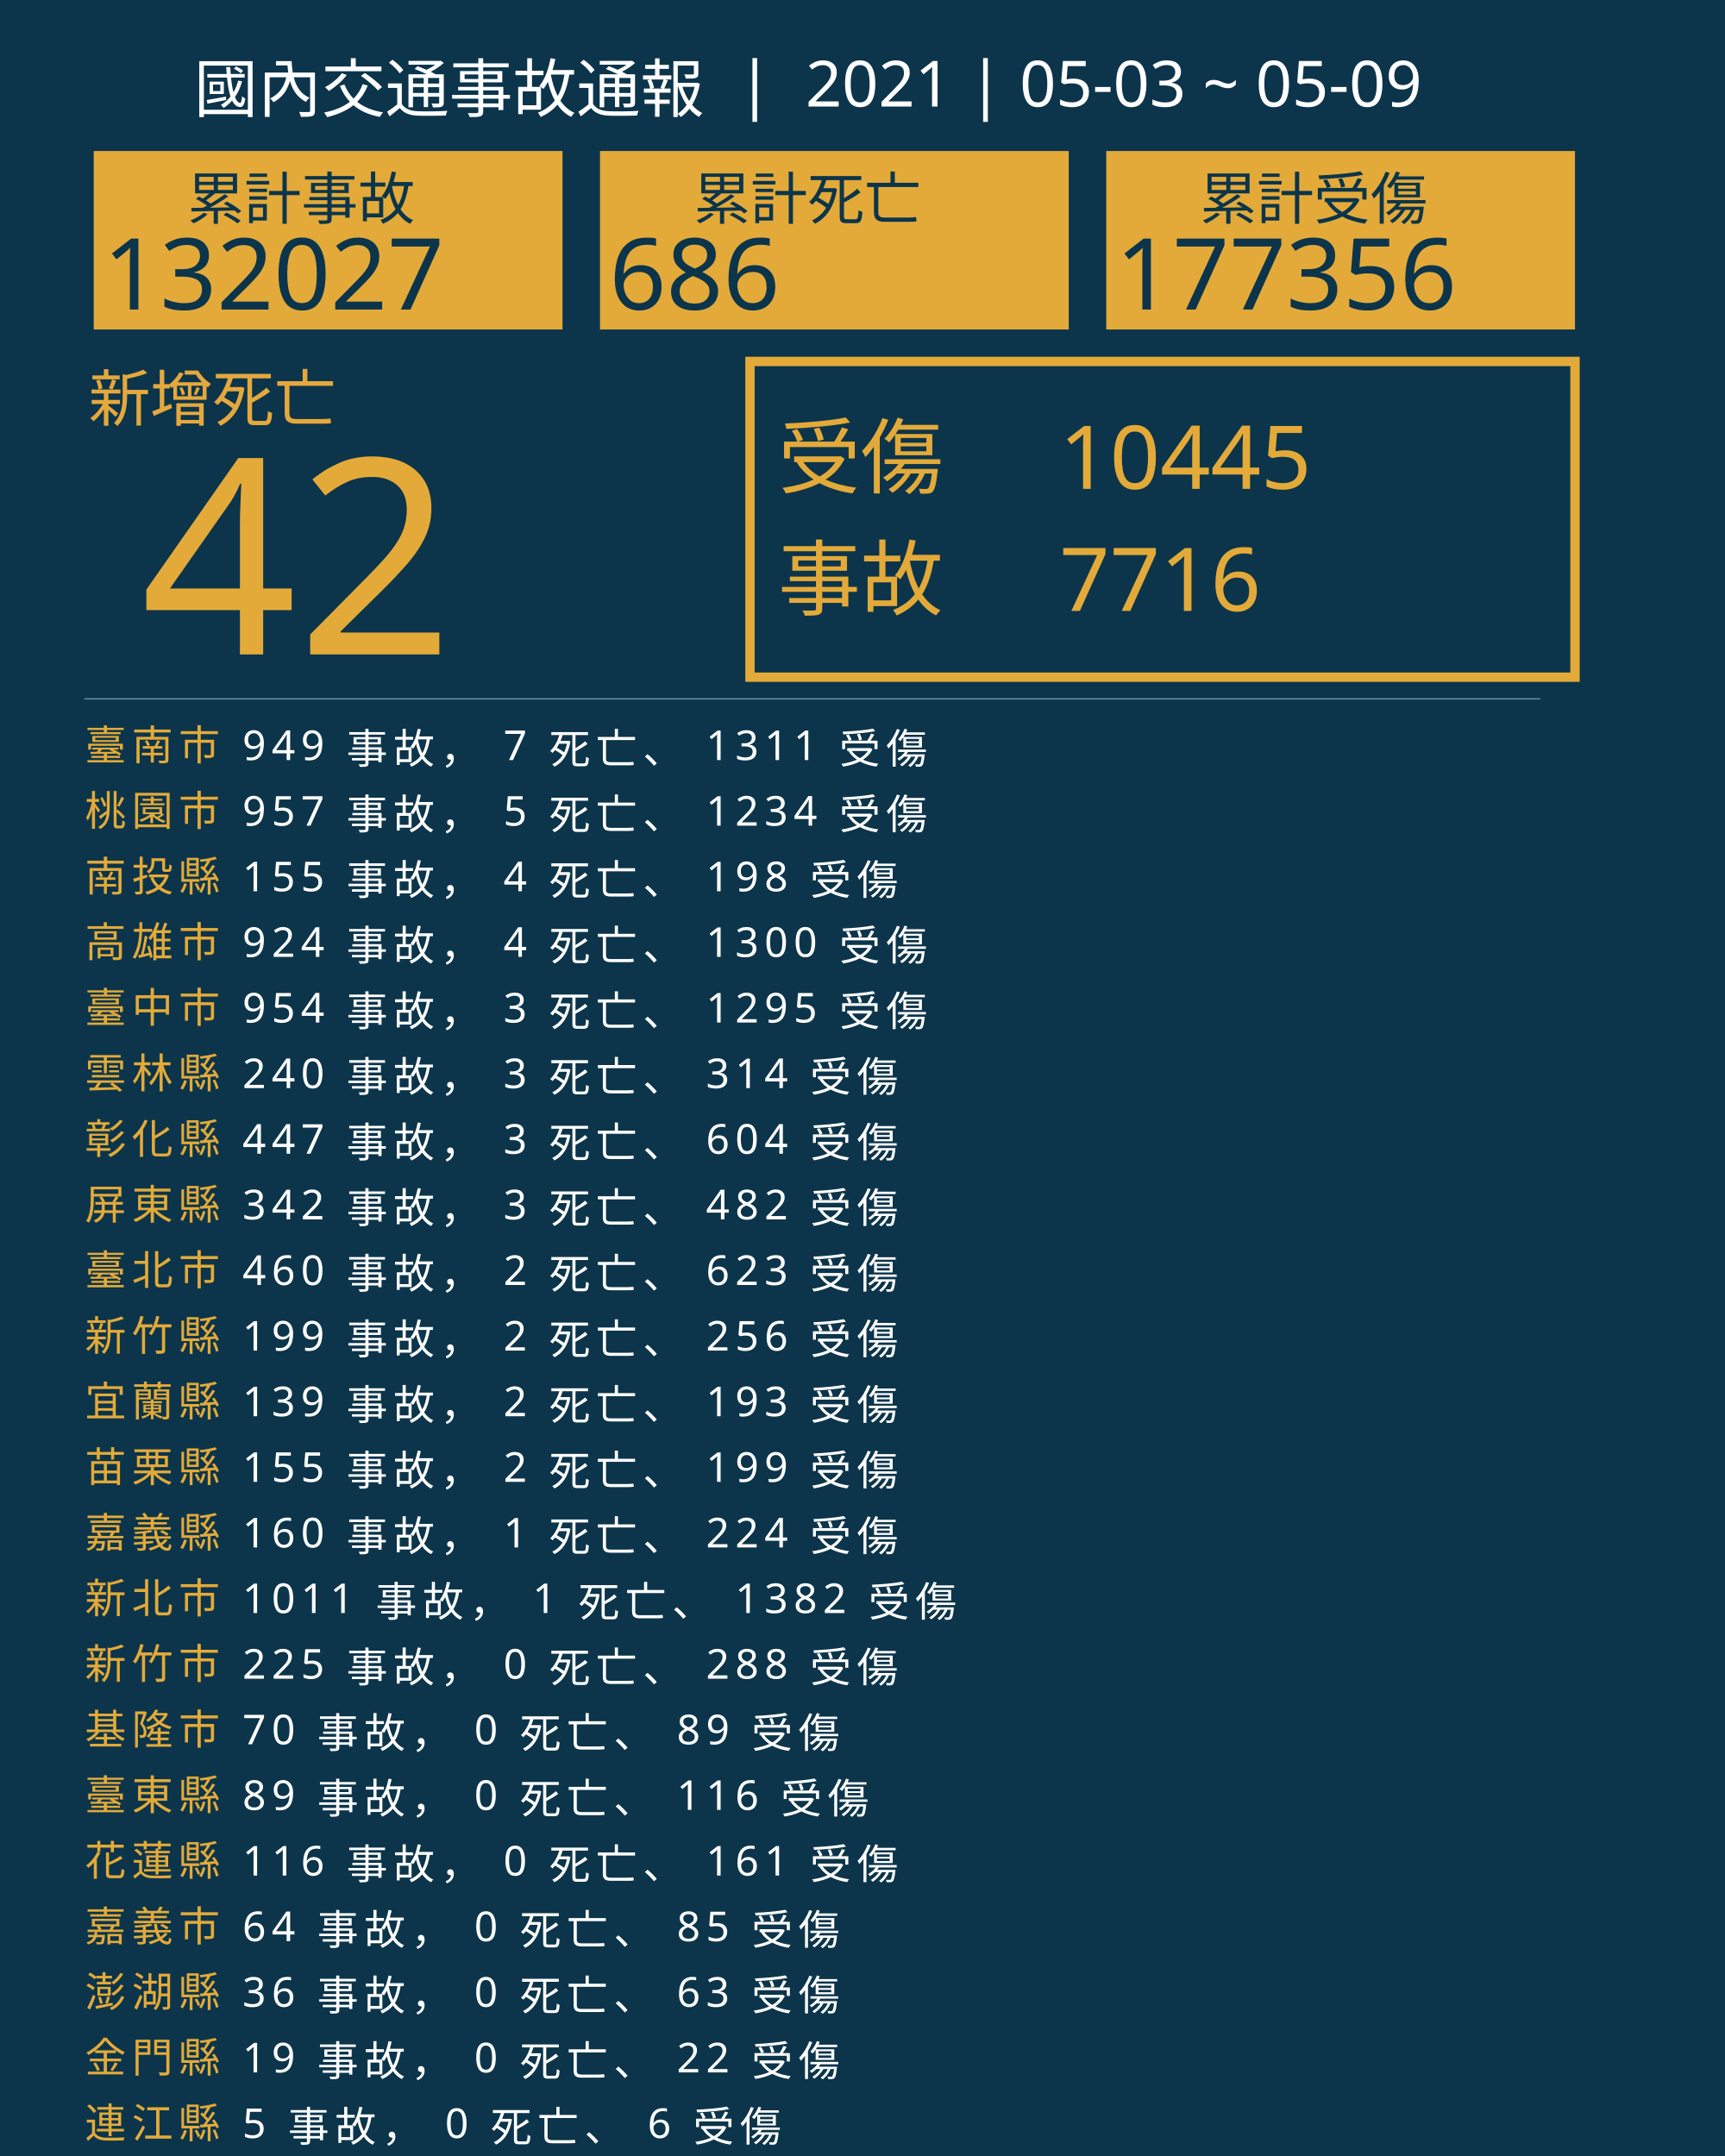
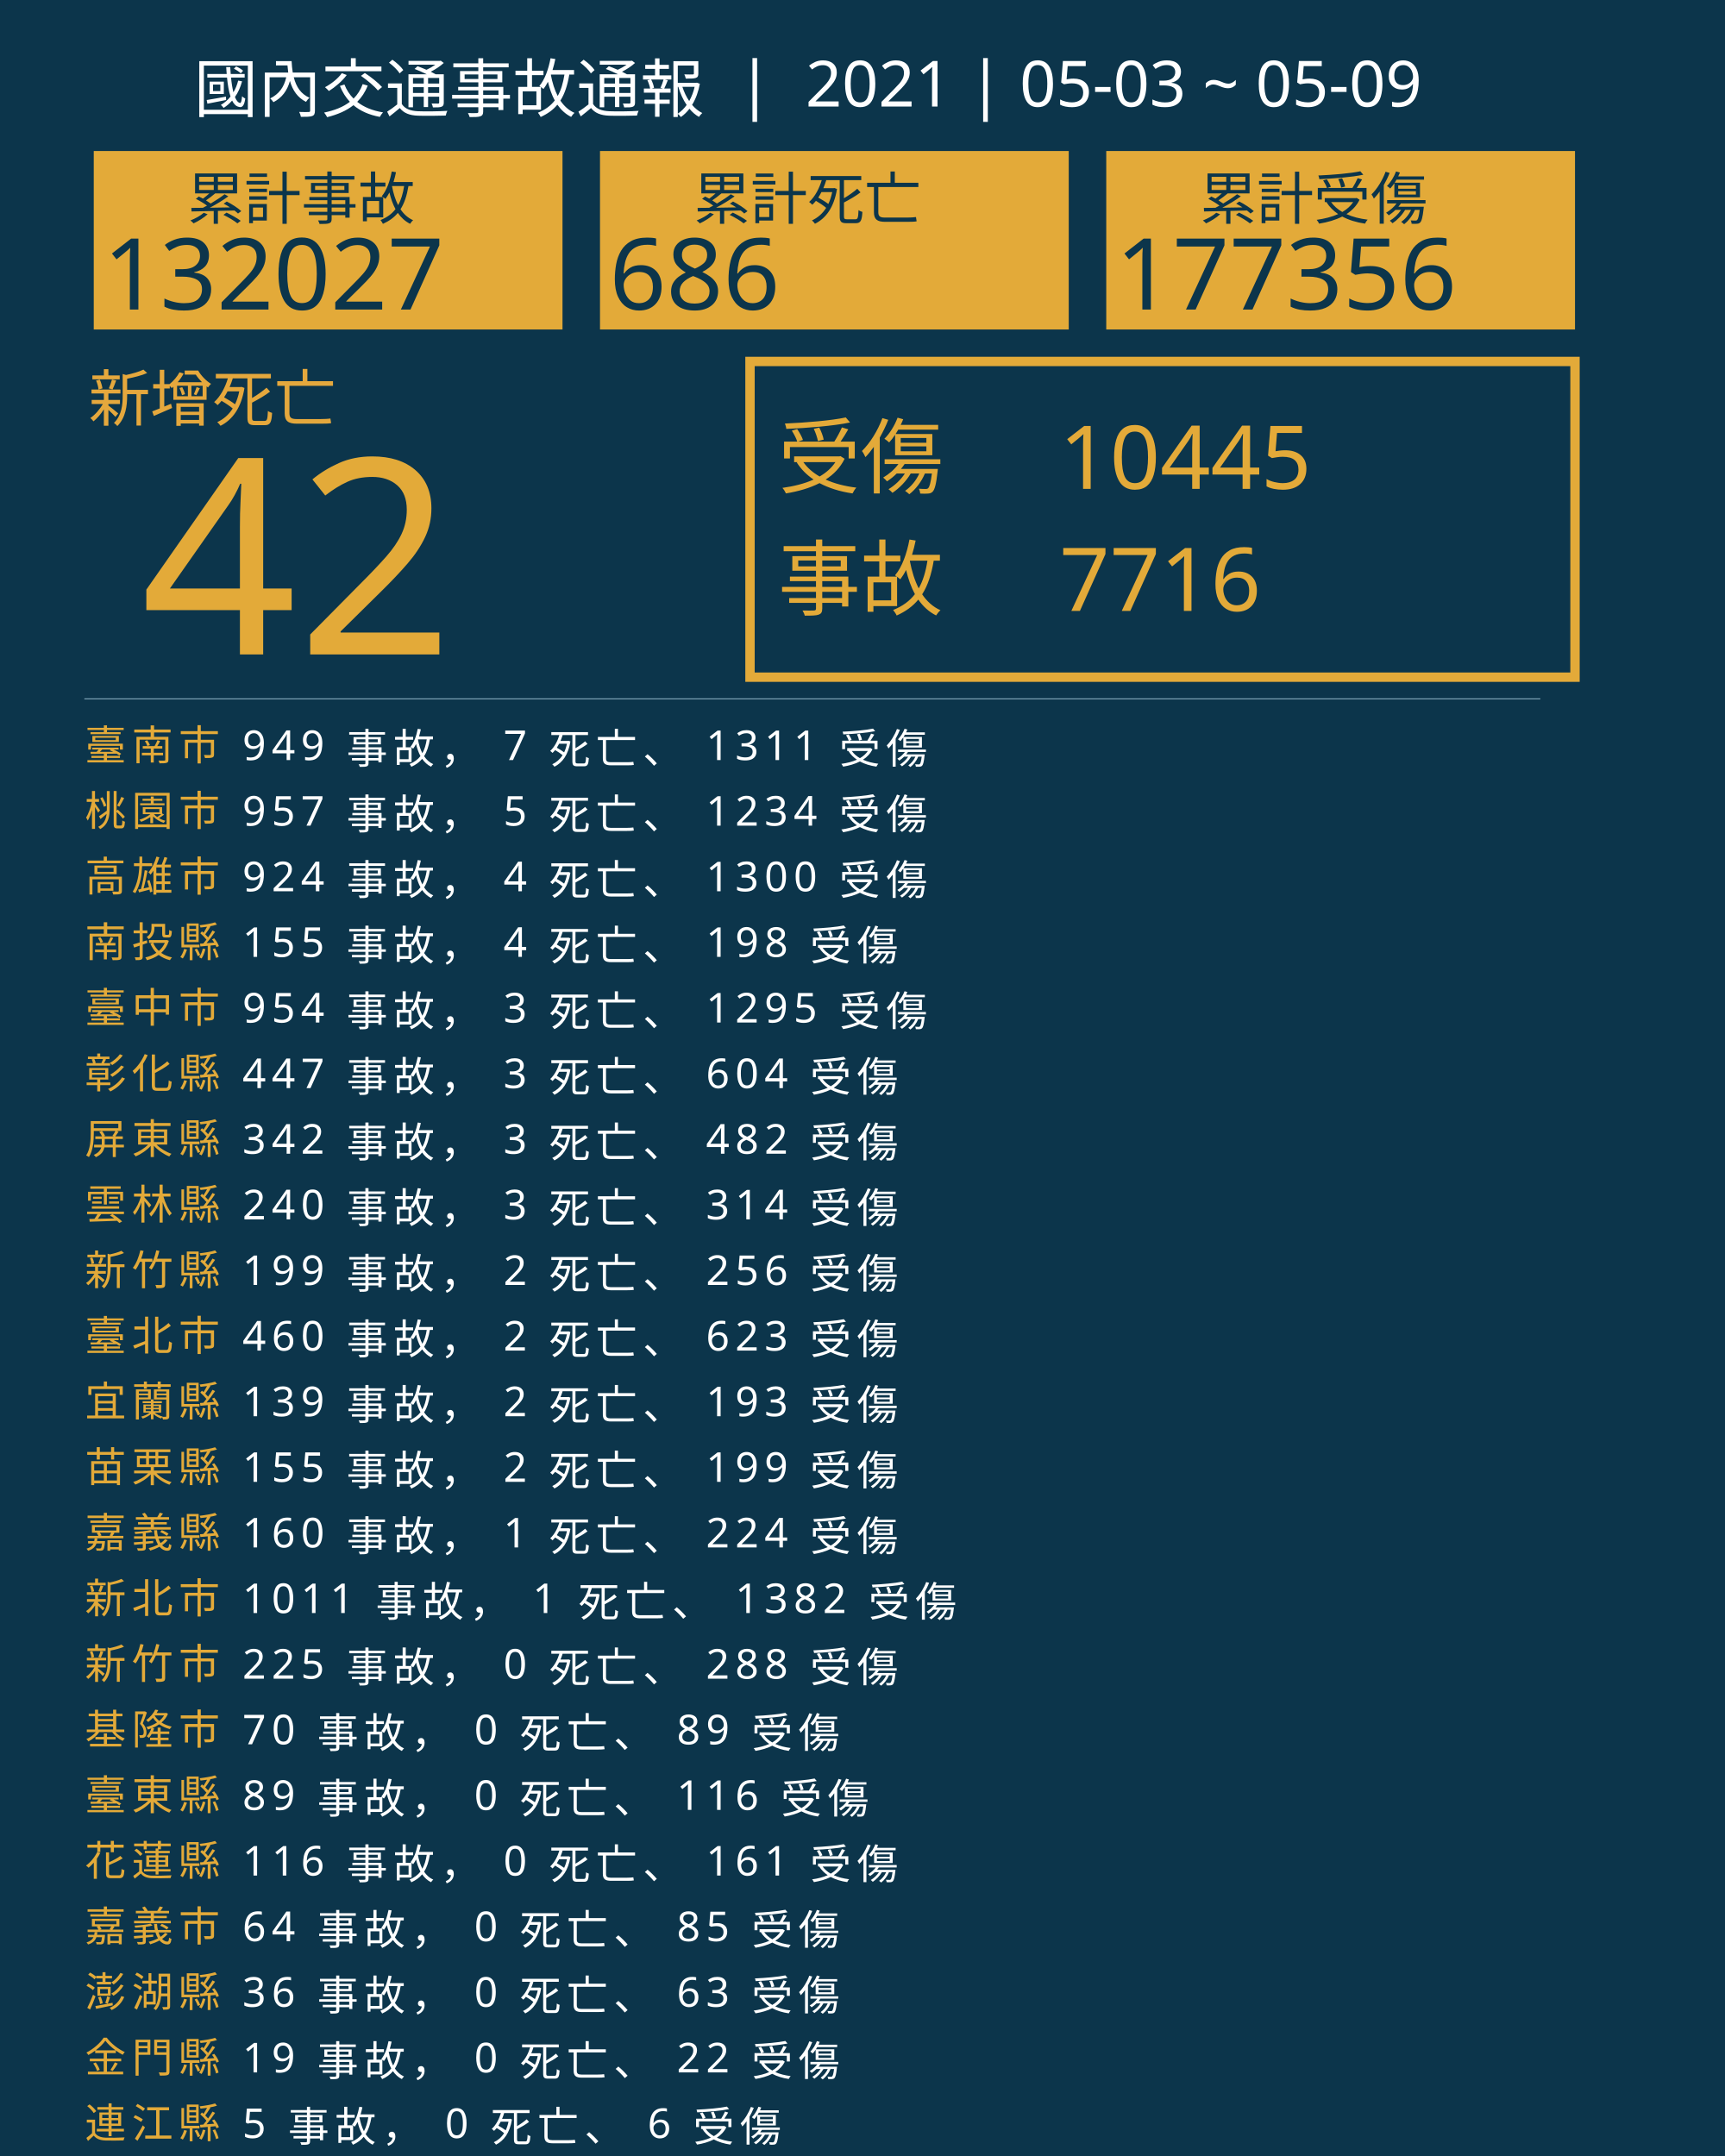
<svg xmlns="http://www.w3.org/2000/svg" version="1.1" id="圖層_1" x="0px" y="0px" viewBox="0 0 1840 2300" style="enable-background:new 0 0 1840 2300;" xml:space="preserve">
  <style type="text/css">
	.st0{fill:#0C354B;}
	.st1{fill:#E5A83D;}
	.st2{font-family:'NotoSansCJKtc-Bold-B5pc-H';}
	.st3{font-size:66px;}
	.st4{fill:#E3AA39;}
	.st5{font-family:'Arial-BoldMT';}
	.st6{font-size:291.776px;}
	.st7{fill:none;stroke:#E3AA39;stroke-miterlimit:10;stroke-width:10;}
	.st8{font-family:'NotoSansCJKtc-Light-B5pc-H';}
	.st9{font-size:88px;}
	.st10{font-family:'NotoSansCJKtc-Medium-B5pc-H';}
	.st11{font-size:94px;}
	.st12{fill:none;stroke:#8AAFC1;stroke-miterlimit:10;}
	.st13{font-size:60.649px;}
	.st14{font-size:106px;}
	.st15{fill:none;}
	.st16{font-size:44px;}
	.st17{letter-spacing:6;}
	.st18{fill:#FFFFFF;}
	.st19{letter-spacing:1;}
	.st20{font-size:68px;}
</style>
  <rect class="st0" width="1840" height="2300" />
  <text transform="matrix(1 0 0 1 94.5001 449.017)" class="st1 st2 st3">新增死亡</text>
  <g>
    <text transform="matrix(1 0 0 1 150 698.1412)" class="st4 st5 st6">42</text>
  </g>
  <g>
    <rect x="800" y="385.6" class="st7" width="880" height="336.8" />
    <g>
      <text transform="matrix(1 0 0 1 830 519.593)" class="st4 st8 st9">受傷</text>
      <text transform="matrix(1 0 0 1 1130 521.5084)" class="st4 st10 st11">10445</text>
      <text transform="matrix(1 0 0 1 1130 651.7274)" class="st4 st10 st11">7716</text>
      <text transform="matrix(1 0 0 1 830 649.4965)" class="st4 st8 st9">事故</text>
    </g>
  </g>
  <line class="st12" x1="90" y1="745.5" x2="1643" y2="745.5" />
  <g>
    <g>
      <rect x="100" y="161.1" class="st4" width="500" height="190.4" />
      <g>
        <text transform="matrix(1 0 0 1 200 233.9079)" class="st0 st10 st13">累計事故</text>
        <g>
          <text transform="matrix(1 0 0 1 110 330.2121)" class="st0 st5 st14">132027</text>
        </g>
      </g>
    </g>
    <g>
      <rect x="640" y="161.1" class="st4" width="500" height="190.4" />
      <g>
        <text transform="matrix(1 0 0 1 740 233.908)" class="st0 st10 st13">累計死亡</text>
        <g>
          <text transform="matrix(1 0 0 1 650 330.2122)" class="st0 st5 st14">686</text>
        </g>
      </g>
    </g>
    <g>
      <rect x="1180" y="161.1" class="st4" width="500" height="190.4" />
      <g>
        <text transform="matrix(1 0 0 1 1280 233.908)" class="st0 st10 st13">累計受傷</text>
        <g>
          <text transform="matrix(1 0 0 1 1190 330.2122)" class="st0 st5 st14">177356</text>
        </g>
      </g>
    </g>
  </g>
  <rect x="90.6" y="772.1" class="st15" width="1141.8" height="314.8" />
  <text transform="matrix(1 0 0 1 90.5591 810.7965)">
    <tspan x="0" y="0" class="st4 st10 st16 st17">臺南市</tspan>
    <tspan x="150.6" y="0" class="st18 st10 st16 st17"> 949 事故， 7 死亡、 1311 受傷</tspan>
    <tspan x="0" y="70" class="st4 st10 st16 st17">桃園市</tspan>
    <tspan x="150.6" y="70" class="st18 st10 st16 st17"> 957 事故， 5 死亡、 1234 受傷</tspan>
-     <tspan x="0" y="140" class="st4 st10 st16 st17">南投縣</tspan>
-     <tspan x="150.6" y="140" class="st18 st10 st16 st17"> 155 事故， 4 死亡、 198 受傷</tspan>
-     <tspan x="0" y="210" class="st4 st10 st16 st17">高雄市</tspan>
-     <tspan x="150.6" y="210" class="st18 st10 st16 st17"> 924 事故， 4 死亡、 1300 受傷</tspan>
+     <tspan x="0" y="140" class="st4 st10 st16 st17">高雄市</tspan>
+     <tspan x="150.6" y="140" class="st18 st10 st16 st17"> 924 事故， 4 死亡、 1300 受傷</tspan>
+     <tspan x="0" y="210" class="st4 st10 st16 st17">南投縣</tspan>
+     <tspan x="150.6" y="210" class="st18 st10 st16 st17"> 155 事故， 4 死亡、 198 受傷</tspan>
    <tspan x="0" y="280" class="st4 st10 st16 st17">臺中市</tspan>
    <tspan x="150.6" y="280" class="st18 st10 st16 st17"> 954 事故， 3 死亡、 1295 受傷</tspan>
-     <tspan x="0" y="350" class="st4 st10 st16 st17">雲林縣</tspan>
-     <tspan x="150.6" y="350" class="st18 st10 st16 st17"> 240 事故， 3 死亡、 314 受傷</tspan>
-     <tspan x="0" y="420" class="st4 st10 st16 st17">彰化縣</tspan>
-     <tspan x="150.6" y="420" class="st18 st10 st16 st17"> 447 事故， 3 死亡、 604 受傷</tspan>
-     <tspan x="0" y="490" class="st4 st10 st16 st17">屏東縣</tspan>
-     <tspan x="150.6" y="490" class="st18 st10 st16 st17"> 342 事故， 3 死亡、 482 受傷</tspan>
-     <tspan x="0" y="560" class="st4 st10 st16 st17">臺北市</tspan>
-     <tspan x="150.6" y="560" class="st18 st10 st16 st17"> 460 事故， 2 死亡、 623 受傷</tspan>
-     <tspan x="0" y="630" class="st4 st10 st16 st17">新竹縣</tspan>
-     <tspan x="150.6" y="630" class="st18 st10 st16 st17"> 199 事故， 2 死亡、 256 受傷</tspan>
+     <tspan x="0" y="350" class="st4 st10 st16 st17">彰化縣</tspan>
+     <tspan x="150.6" y="350" class="st18 st10 st16 st17"> 447 事故， 3 死亡、 604 受傷</tspan>
+     <tspan x="0" y="420" class="st4 st10 st16 st17">屏東縣</tspan>
+     <tspan x="150.6" y="420" class="st18 st10 st16 st17"> 342 事故， 3 死亡、 482 受傷</tspan>
+     <tspan x="0" y="490" class="st4 st10 st16 st17">雲林縣</tspan>
+     <tspan x="150.6" y="490" class="st18 st10 st16 st17"> 240 事故， 3 死亡、 314 受傷</tspan>
+     <tspan x="0" y="560" class="st4 st10 st16 st17">新竹縣</tspan>
+     <tspan x="150.6" y="560" class="st18 st10 st16 st17"> 199 事故， 2 死亡、 256 受傷</tspan>
+     <tspan x="0" y="630" class="st4 st10 st16 st17">臺北市</tspan>
+     <tspan x="150.6" y="630" class="st18 st10 st16 st17"> 460 事故， 2 死亡、 623 受傷</tspan>
    <tspan x="0" y="700" class="st4 st10 st16 st17">宜蘭縣</tspan>
    <tspan x="150.6" y="700" class="st18 st10 st16 st17"> 139 事故， 2 死亡、 193 受傷</tspan>
    <tspan x="0" y="770" class="st4 st10 st16 st17">苗栗縣</tspan>
    <tspan x="150.6" y="770" class="st18 st10 st16 st17"> 155 事故， 2 死亡、 199 受傷</tspan>
    <tspan x="0" y="840" class="st4 st10 st16 st17">嘉義縣</tspan>
    <tspan x="150.6" y="840" class="st18 st10 st16 st17"> 160 事故， 1 死亡、 224 受傷</tspan>
    <tspan x="0" y="910" class="st4 st10 st16 st17">新北市</tspan>
    <tspan x="150.6" y="910" class="st18 st10 st16 st17"> 1011 事故， 1 死亡、 1382 受傷</tspan>
    <tspan x="0" y="980" class="st4 st10 st16 st17">新竹市</tspan>
    <tspan x="150.6" y="980" class="st18 st10 st16 st17"> 225 事故， 0 死亡、 288 受傷</tspan>
    <tspan x="0" y="1050" class="st4 st10 st16 st17">基隆市</tspan>
    <tspan x="150.6" y="1050" class="st18 st10 st16 st17"> 70 事故， 0 死亡、 89 受傷</tspan>
    <tspan x="0" y="1120" class="st4 st10 st16 st17">臺東縣</tspan>
    <tspan x="150.6" y="1120" class="st18 st10 st16 st17"> 89 事故， 0 死亡、 116 受傷</tspan>
    <tspan x="0" y="1190" class="st4 st10 st16 st17">花蓮縣</tspan>
    <tspan x="150.6" y="1190" class="st18 st10 st16 st17"> 116 事故， 0 死亡、 161 受傷</tspan>
    <tspan x="0" y="1260" class="st4 st10 st16 st17">嘉義市</tspan>
    <tspan x="150.6" y="1260" class="st18 st10 st16 st17"> 64 事故， 0 死亡、 85 受傷</tspan>
    <tspan x="0" y="1330" class="st4 st10 st16 st17">澎湖縣</tspan>
    <tspan x="150.6" y="1330" class="st18 st10 st16 st17"> 36 事故， 0 死亡、 63 受傷</tspan>
    <tspan x="0" y="1400" class="st4 st10 st16 st17">金門縣</tspan>
    <tspan x="150.6" y="1400" class="st18 st10 st16 st17"> 19 事故， 0 死亡、 22 受傷</tspan>
    <tspan x="0" y="1470" class="st4 st10 st16 st17">連江縣</tspan>
    <tspan x="150.6" y="1470" class="st18 st10 st16 st17"> 5 事故， 0 死亡、 6 受傷</tspan>
  </text>
  <text transform="matrix(1 0 0 1 207 119.2712)" class="st18 st8 st20">國內交通事故通報  |  2021 | 05-03 ~ 05-09</text>
</svg>
